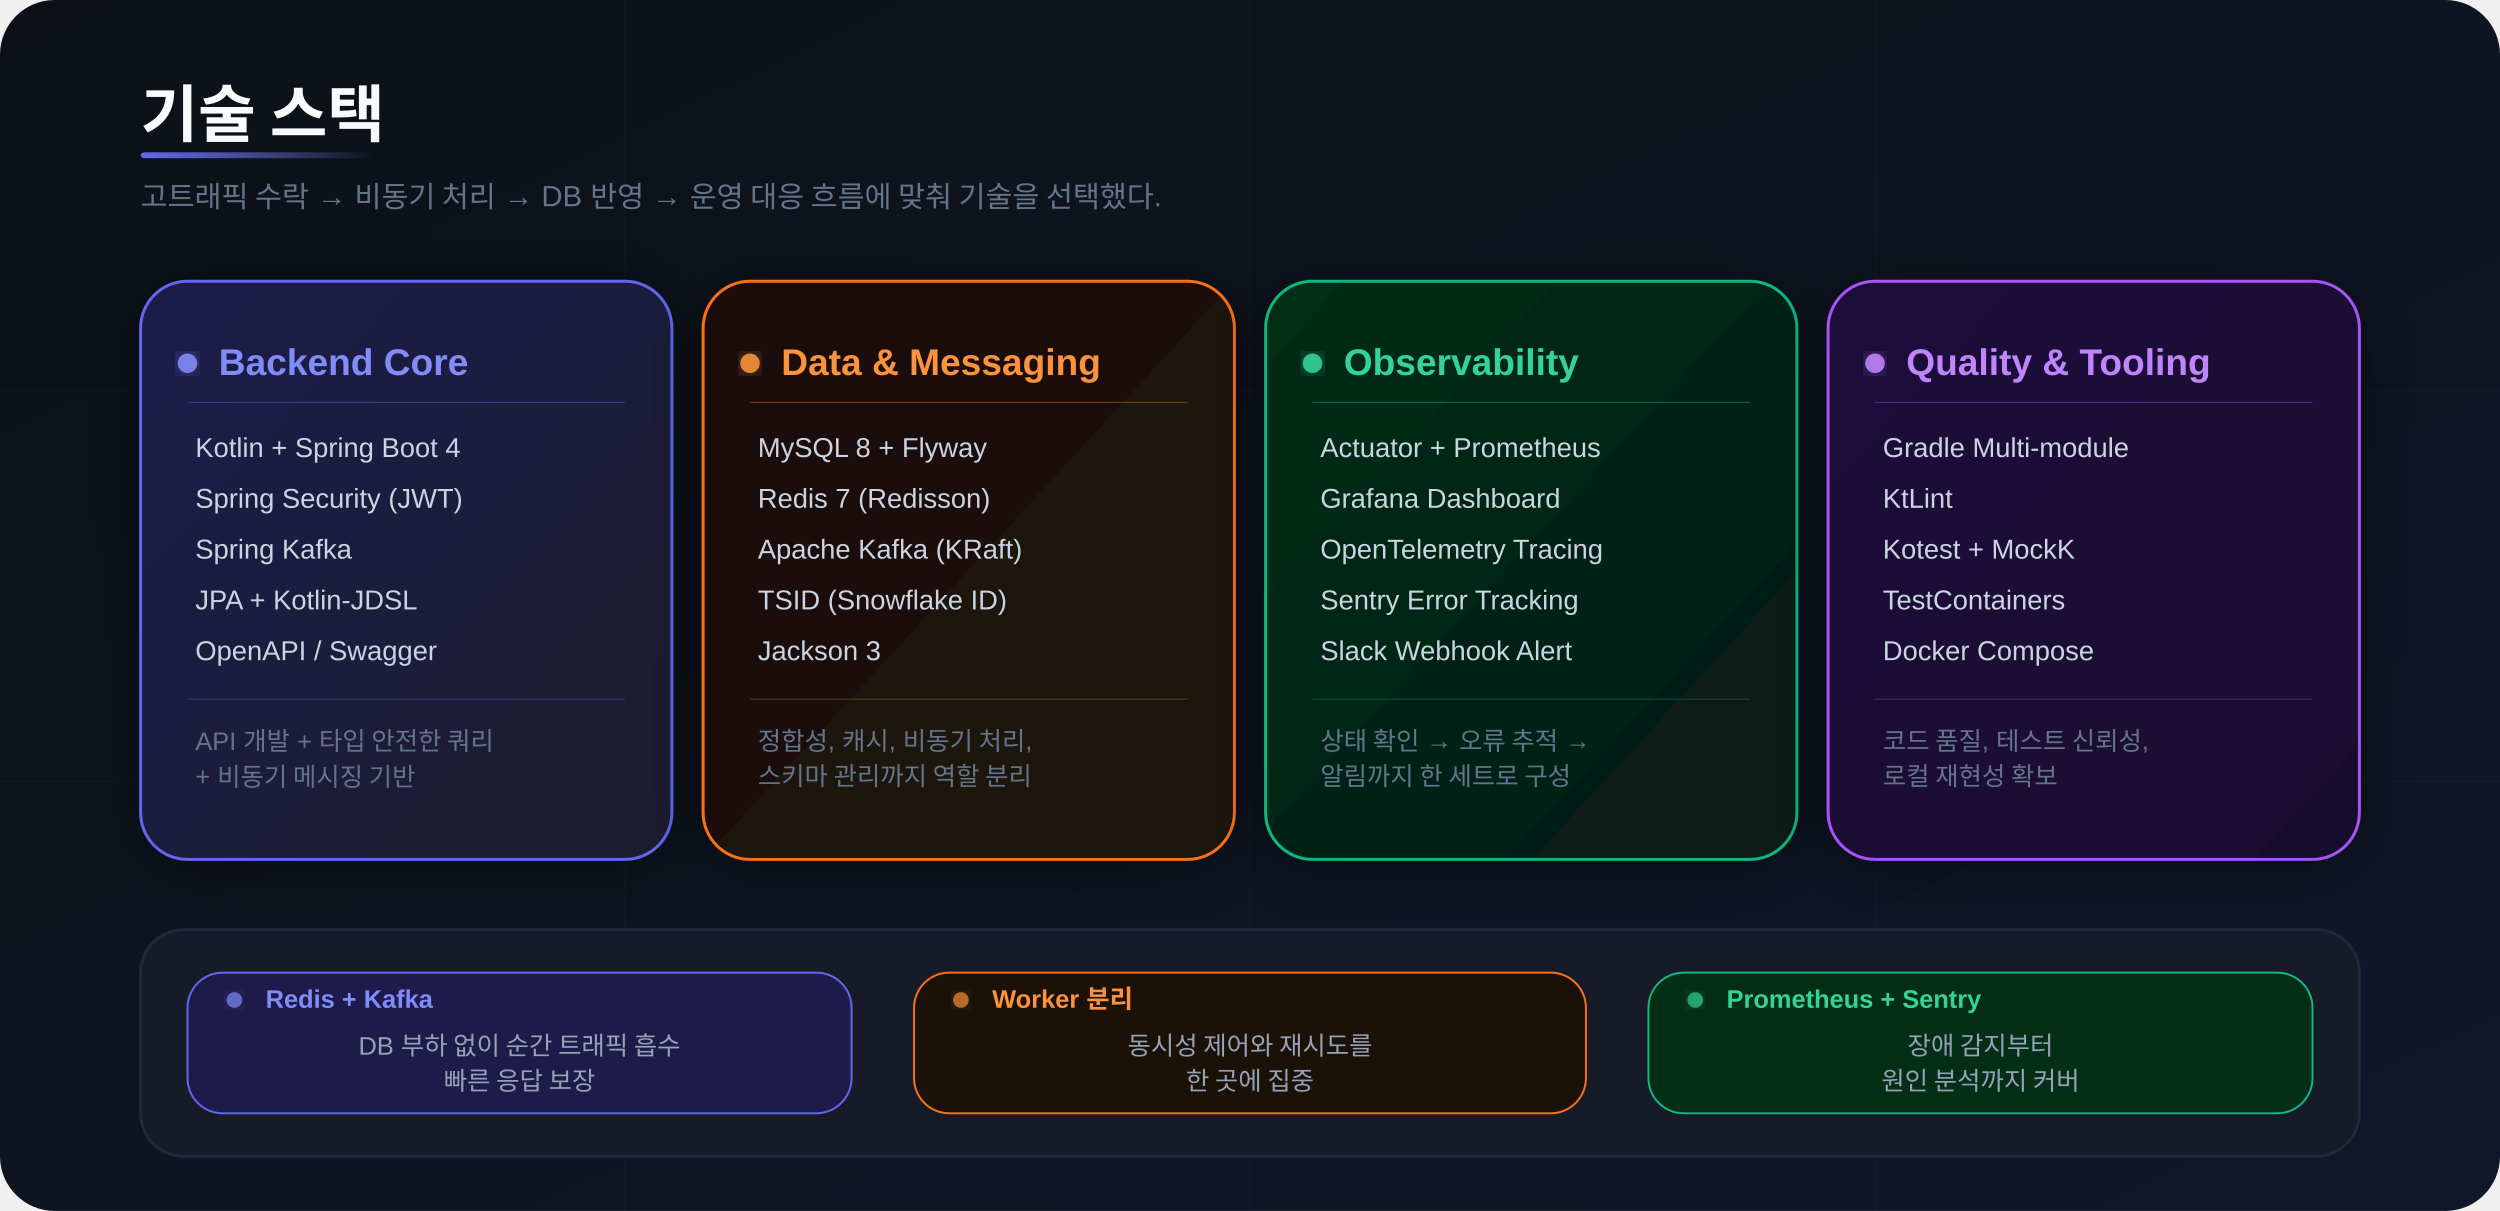
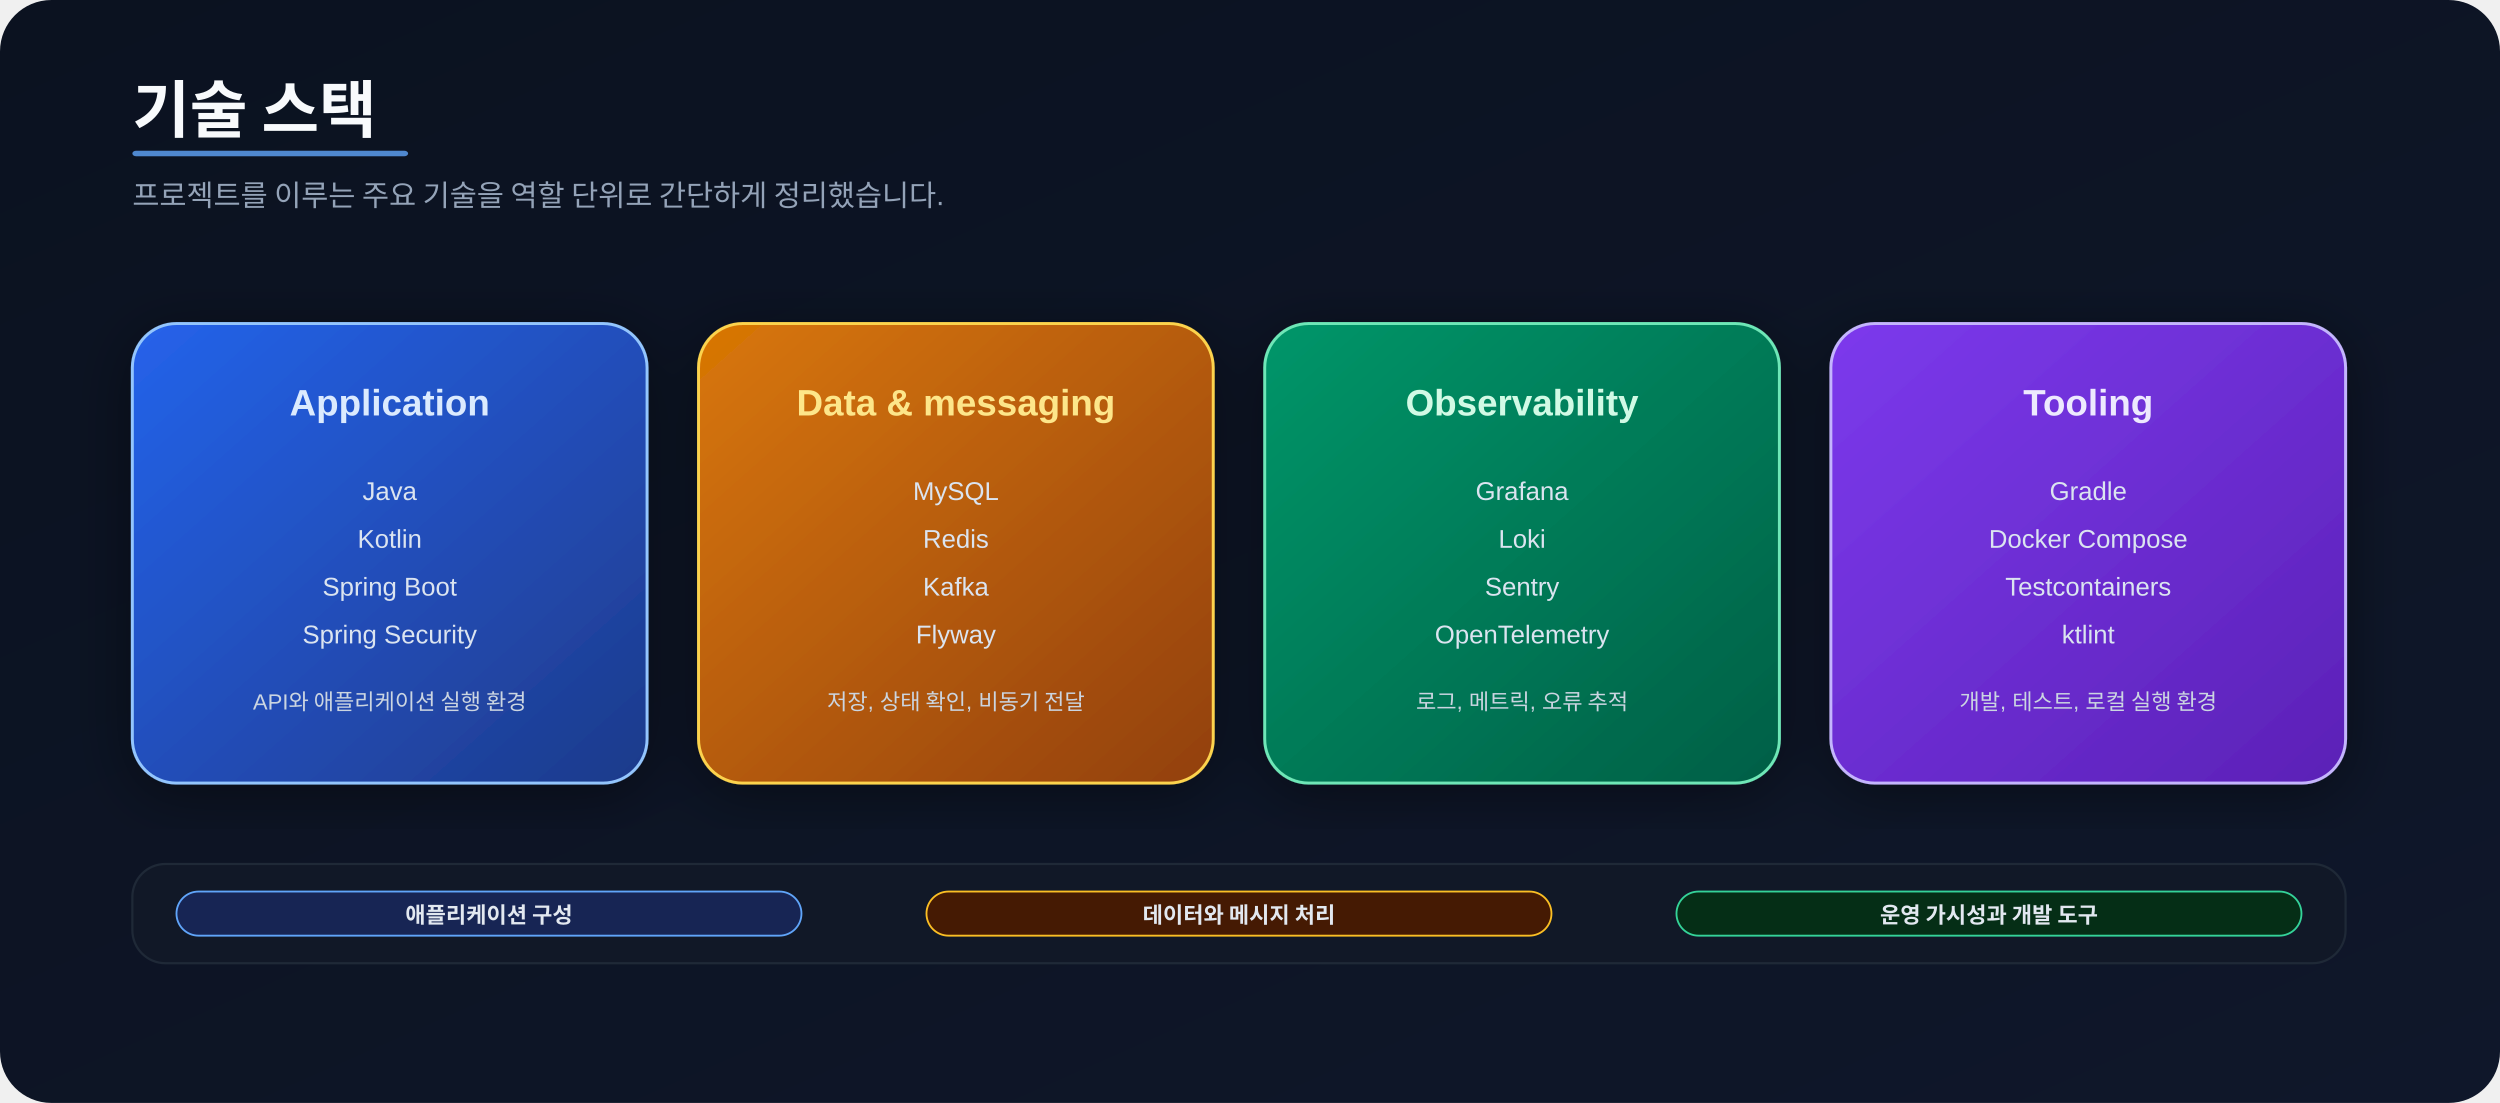
- <svg xmlns="http://www.w3.org/2000/svg" viewBox="0 0 1280 620" font-family="'Segoe UI', 'Apple SD Gothic Neo', Arial, sans-serif">
+ <svg xmlns="http://www.w3.org/2000/svg" viewBox="0 0 1360 600" font-family="'Segoe UI', 'Apple SD Gothic Neo', Arial, sans-serif">
  <defs>
    <linearGradient id="bg" x1="0%" y1="0%" x2="100%" y2="100%">
-       <stop offset="0%" stop-color="#0d1117" />
+       <stop offset="0%" stop-color="#0b1220" />
      <stop offset="100%" stop-color="#0f172a" />
    </linearGradient>
-     <linearGradient id="card1g" x1="0%" y1="0%" x2="100%" y2="100%">
-       <stop offset="0%" stop-color="#1e1b4b" />
-       <stop offset="100%" stop-color="#1a1a2e" />
+     <linearGradient id="c1" x1="0%" y1="0%" x2="100%" y2="100%">
+       <stop offset="0%" stop-color="#2563eb" />
+       <stop offset="100%" stop-color="#1e3a8a" />
    </linearGradient>
-     <linearGradient id="card2g" x1="0%" y1="0%" x2="100%" y2="100%">
-       <stop offset="0%" stop-color="#1c1107" />
-       <stop offset="100%" stop-color="#1a1207" />
+     <linearGradient id="c2" x1="0%" y1="0%" x2="100%" y2="100%">
+       <stop offset="0%" stop-color="#d97706" />
+       <stop offset="100%" stop-color="#92400e" />
    </linearGradient>
-     <linearGradient id="card3g" x1="0%" y1="0%" x2="100%" y2="100%">
-       <stop offset="0%" stop-color="#052e16" />
-       <stop offset="100%" stop-color="#071a15" />
+     <linearGradient id="c3" x1="0%" y1="0%" x2="100%" y2="100%">
+       <stop offset="0%" stop-color="#059669" />
+       <stop offset="100%" stop-color="#065f46" />
    </linearGradient>
-     <linearGradient id="card4g" x1="0%" y1="0%" x2="100%" y2="100%">
-       <stop offset="0%" stop-color="#1e0a3c" />
-       <stop offset="100%" stop-color="#190a2e" />
+     <linearGradient id="c4" x1="0%" y1="0%" x2="100%" y2="100%">
+       <stop offset="0%" stop-color="#7c3aed" />
+       <stop offset="100%" stop-color="#5b21b6" />
    </linearGradient>
-     <linearGradient id="accentLine1" x1="0%" y1="0%" x2="100%" y2="0%">
-       <stop offset="0%" stop-color="#6366f1" />
-       <stop offset="100%" stop-color="#818cf8" stop-opacity="0" />
-     </linearGradient>
-     <linearGradient id="accentLine2" x1="0%" y1="0%" x2="100%" y2="0%">
-       <stop offset="0%" stop-color="#f97316" />
-       <stop offset="100%" stop-color="#fb923c" stop-opacity="0" />
-     </linearGradient>
-     <linearGradient id="accentLine3" x1="0%" y1="0%" x2="100%" y2="0%">
-       <stop offset="0%" stop-color="#10b981" />
-       <stop offset="100%" stop-color="#34d399" stop-opacity="0" />
-     </linearGradient>
-     <linearGradient id="accentLine4" x1="0%" y1="0%" x2="100%" y2="0%">
-       <stop offset="0%" stop-color="#a855f7" />
-       <stop offset="100%" stop-color="#c084fc" stop-opacity="0" />
-     </linearGradient>
-     <filter id="glow1">
-       <feGaussianBlur stdDeviation="8" result="b" />
-       <feMerge>
-         <feMergeNode in="b" />
-         <feMergeNode in="SourceGraphic" />
-       </feMerge>
-     </filter>
-     <filter id="glow2">
-       <feGaussianBlur stdDeviation="6" result="b" />
-       <feMerge>
-         <feMergeNode in="b" />
-         <feMergeNode in="SourceGraphic" />
-       </feMerge>
-     </filter>
    <filter id="shadow">
-       <feDropShadow dx="0" dy="4" stdDeviation="16" flood-color="#000" flood-opacity="0.5" />
+       <feDropShadow dx="0" dy="6" stdDeviation="16" flood-color="#000" flood-opacity="0.4" />
    </filter>
    <style>
-       .title { fill: #f8fafc; font-size: 32px; font-weight: 700; }
-       .subtitle { fill: #64748b; font-size: 15px; }
-       .card-title { font-size: 19px; font-weight: 700; }
-       .body { fill: #cbd5e1; font-size: 14px; }
-       .note { fill: #64748b; font-size: 13px; }
-       .pill { font-size: 11px; font-weight: 700; }
-       .dot { }
+       .title { fill: #f8fafc; font-size: 34px; font-weight: 700; }
+       .subtitle { fill: #94a3b8; font-size: 16px; }
+       .label { font-size: 20px; font-weight: 700; }
+       .body { fill: #dbe4f0; font-size: 14px; }
+       .meta { fill: #cbd5e1; font-size: 12px; }
+       .chip { fill: #e2e8f0; font-size: 12px; font-weight: 700; }
    </style>
  </defs>
-   <rect width="1280" height="620" rx="28" fill="url(#bg)" />
-   <line x1="0" y1="200" x2="1280" y2="200" stroke="#ffffff" stroke-width="0.3" opacity="0.04" />
-   <line x1="0" y1="400" x2="1280" y2="400" stroke="#ffffff" stroke-width="0.3" opacity="0.04" />
-   <line x1="320" y1="0" x2="320" y2="620" stroke="#ffffff" stroke-width="0.3" opacity="0.04" />
-   <line x1="640" y1="0" x2="640" y2="620" stroke="#ffffff" stroke-width="0.3" opacity="0.04" />
-   <line x1="960" y1="0" x2="960" y2="620" stroke="#ffffff" stroke-width="0.3" opacity="0.04" />
-   <text x="72" y="70" class="title">기술 스택</text>
-   <rect x="72" y="78" width="120" height="3" rx="2" fill="url(#accentLine1)" />
-   <text x="72" y="106" class="subtitle">고트래픽 수락 → 비동기 처리 → DB 반영 → 운영 대응 흐름에 맞춰 기술을 선택했다.</text>
+   <rect width="1360" height="600" rx="28" fill="url(#bg)" />
+   <text x="72" y="72" class="title">기술 스택</text>
+   <rect x="72" y="82" width="150" height="3" rx="2" fill="#60a5fa" opacity="0.8" />
+   <text x="72" y="112" class="subtitle">프로젝트를 이루는 주요 기술을 역할 단위로 간단하게 정리했습니다.</text>
  <g filter="url(#shadow)">
-     <rect x="72" y="144" width="272" height="296" rx="24" fill="url(#card1g)" stroke="#6366f1" stroke-width="1.5" />
+     <rect x="72" y="176" width="280" height="250" rx="24" fill="url(#c1)" stroke="#93c5fd" stroke-width="1.6" />
+     <rect x="380" y="176" width="280" height="250" rx="24" fill="url(#c2)" stroke="#fcd34d" stroke-width="1.6" />
+     <rect x="688" y="176" width="280" height="250" rx="24" fill="url(#c3)" stroke="#6ee7b7" stroke-width="1.6" />
+     <rect x="996" y="176" width="280" height="250" rx="24" fill="url(#c4)" stroke="#c4b5fd" stroke-width="1.6" />
  </g>
-   <circle cx="96" cy="186" r="5" fill="#818cf8" filter="url(#glow2)" opacity="0.9" />
-   <text x="112" y="192" fill="#818cf8" class="card-title">Backend Core</text>
-   <line x1="96" y1="206" x2="320" y2="206" stroke="#6366f1" stroke-width="0.6" opacity="0.4" />
-   <text x="100" y="234" class="body">Kotlin + Spring Boot 4</text>
-   <text x="100" y="260" class="body">Spring Security (JWT)</text>
-   <text x="100" y="286" class="body">Spring Kafka</text>
-   <text x="100" y="312" class="body">JPA + Kotlin-JDSL</text>
-   <text x="100" y="338" class="body">OpenAPI / Swagger</text>
-   <line x1="96" y1="358" x2="320" y2="358" stroke="#6366f1" stroke-width="0.6" opacity="0.3" />
-   <text x="100" y="384" class="note">API 개발 + 타입 안전한 쿼리</text>
-   <text x="100" y="402" class="note">+ 비동기 메시징 기반</text>
-   <g filter="url(#shadow)">
-     <rect x="360" y="144" width="272" height="296" rx="24" fill="url(#card2g)" stroke="#f97316" stroke-width="1.5" />
-   </g>
-   <circle cx="384" cy="186" r="5" fill="#fb923c" filter="url(#glow2)" opacity="0.9" />
-   <text x="400" y="192" fill="#fb923c" class="card-title">Data &amp; Messaging</text>
-   <line x1="384" y1="206" x2="608" y2="206" stroke="#f97316" stroke-width="0.6" opacity="0.4" />
-   <text x="388" y="234" class="body">MySQL 8 + Flyway</text>
-   <text x="388" y="260" class="body">Redis 7 (Redisson)</text>
-   <text x="388" y="286" class="body">Apache Kafka (KRaft)</text>
-   <text x="388" y="312" class="body">TSID (Snowflake ID)</text>
-   <text x="388" y="338" class="body">Jackson 3</text>
-   <line x1="384" y1="358" x2="608" y2="358" stroke="#f97316" stroke-width="0.6" opacity="0.3" />
-   <text x="388" y="384" class="note">정합성, 캐시, 비동기 처리,</text>
-   <text x="388" y="402" class="note">스키마 관리까지 역할 분리</text>
-   <g filter="url(#shadow)">
-     <rect x="648" y="144" width="272" height="296" rx="24" fill="url(#card3g)" stroke="#10b981" stroke-width="1.5" />
-   </g>
-   <circle cx="672" cy="186" r="5" fill="#34d399" filter="url(#glow2)" opacity="0.9" />
-   <text x="688" y="192" fill="#34d399" class="card-title">Observability</text>
-   <line x1="672" y1="206" x2="896" y2="206" stroke="#10b981" stroke-width="0.6" opacity="0.4" />
-   <text x="676" y="234" class="body">Actuator + Prometheus</text>
-   <text x="676" y="260" class="body">Grafana Dashboard</text>
-   <text x="676" y="286" class="body">OpenTelemetry Tracing</text>
-   <text x="676" y="312" class="body">Sentry Error Tracking</text>
-   <text x="676" y="338" class="body">Slack Webhook Alert</text>
-   <line x1="672" y1="358" x2="896" y2="358" stroke="#10b981" stroke-width="0.6" opacity="0.3" />
-   <text x="676" y="384" class="note">상태 확인 → 오류 추적 →</text>
-   <text x="676" y="402" class="note">알림까지 한 세트로 구성</text>
-   <g filter="url(#shadow)">
-     <rect x="936" y="144" width="272" height="296" rx="24" fill="url(#card4g)" stroke="#a855f7" stroke-width="1.5" />
-   </g>
-   <circle cx="960" cy="186" r="5" fill="#c084fc" filter="url(#glow2)" opacity="0.9" />
-   <text x="976" y="192" fill="#c084fc" class="card-title">Quality &amp; Tooling</text>
-   <line x1="960" y1="206" x2="1184" y2="206" stroke="#a855f7" stroke-width="0.6" opacity="0.4" />
-   <text x="964" y="234" class="body">Gradle Multi-module</text>
-   <text x="964" y="260" class="body">KtLint</text>
-   <text x="964" y="286" class="body">Kotest + MockK</text>
-   <text x="964" y="312" class="body">TestContainers</text>
-   <text x="964" y="338" class="body">Docker Compose</text>
-   <line x1="960" y1="358" x2="1184" y2="358" stroke="#a855f7" stroke-width="0.6" opacity="0.3" />
-   <text x="964" y="384" class="note">코드 품질, 테스트 신뢰성,</text>
-   <text x="964" y="402" class="note">로컬 재현성 확보</text>
-   <rect x="72" y="476" width="1136" height="116" rx="22" fill="#161b27" stroke="#1e293b" stroke-width="1.5" />
-   <rect x="96" y="498" width="340" height="72" rx="18" fill="#1e1b4b" stroke="#6366f1" stroke-width="1" />
-   <circle cx="120" cy="512" r="4" fill="#818cf8" opacity="0.7" filter="url(#glow2)" />
-   <text x="136" y="516" fill="#818cf8" font-size="13px" font-weight="700">Redis + Kafka</text>
-   <text x="266" y="540" text-anchor="middle" fill="#94a3b8" font-size="13px">DB 부하 없이 순간 트래픽 흡수</text>
-   <text x="266" y="558" text-anchor="middle" fill="#94a3b8" font-size="13px">빠른 응답 보장</text>
-   <rect x="468" y="498" width="344" height="72" rx="18" fill="#1c1107" stroke="#f97316" stroke-width="1" />
-   <circle cx="492" cy="512" r="4" fill="#fb923c" opacity="0.7" filter="url(#glow2)" />
-   <text x="508" y="516" fill="#fb923c" font-size="13px" font-weight="700">Worker 분리</text>
-   <text x="640" y="540" text-anchor="middle" fill="#94a3b8" font-size="13px">동시성 제어와 재시도를</text>
-   <text x="640" y="558" text-anchor="middle" fill="#94a3b8" font-size="13px">한 곳에 집중</text>
-   <rect x="844" y="498" width="340" height="72" rx="18" fill="#052e16" stroke="#10b981" stroke-width="1" />
-   <circle cx="868" cy="512" r="4" fill="#34d399" opacity="0.7" filter="url(#glow2)" />
-   <text x="884" y="516" fill="#34d399" font-size="13px" font-weight="700">Prometheus + Sentry</text>
-   <text x="1014" y="540" text-anchor="middle" fill="#94a3b8" font-size="13px">장애 감지부터</text>
-   <text x="1014" y="558" text-anchor="middle" fill="#94a3b8" font-size="13px">원인 분석까지 커버</text>
+   <text x="212" y="226" text-anchor="middle" fill="#dbeafe" class="label">Application</text>
+   <text x="212" y="272" text-anchor="middle" class="body">Java</text>
+   <text x="212" y="298" text-anchor="middle" class="body">Kotlin</text>
+   <text x="212" y="324" text-anchor="middle" class="body">Spring Boot</text>
+   <text x="212" y="350" text-anchor="middle" class="body">Spring Security</text>
+   <text x="212" y="386" text-anchor="middle" class="meta">API와 애플리케이션 실행 환경</text>
+   <text x="520" y="226" text-anchor="middle" fill="#fde68a" class="label">Data &amp; messaging</text>
+   <text x="520" y="272" text-anchor="middle" class="body">MySQL</text>
+   <text x="520" y="298" text-anchor="middle" class="body">Redis</text>
+   <text x="520" y="324" text-anchor="middle" class="body">Kafka</text>
+   <text x="520" y="350" text-anchor="middle" class="body">Flyway</text>
+   <text x="520" y="386" text-anchor="middle" class="meta">저장, 상태 확인, 비동기 전달</text>
+   <text x="828" y="226" text-anchor="middle" fill="#d1fae5" class="label">Observability</text>
+   <text x="828" y="272" text-anchor="middle" class="body">Grafana</text>
+   <text x="828" y="298" text-anchor="middle" class="body">Loki</text>
+   <text x="828" y="324" text-anchor="middle" class="body">Sentry</text>
+   <text x="828" y="350" text-anchor="middle" class="body">OpenTelemetry</text>
+   <text x="828" y="386" text-anchor="middle" class="meta">로그, 메트릭, 오류 추적</text>
+   <text x="1136" y="226" text-anchor="middle" fill="#ede9fe" class="label">Tooling</text>
+   <text x="1136" y="272" text-anchor="middle" class="body">Gradle</text>
+   <text x="1136" y="298" text-anchor="middle" class="body">Docker Compose</text>
+   <text x="1136" y="324" text-anchor="middle" class="body">Testcontainers</text>
+   <text x="1136" y="350" text-anchor="middle" class="body">ktlint</text>
+   <text x="1136" y="386" text-anchor="middle" class="meta">개발, 테스트, 로컬 실행 환경</text>
+   <rect x="72" y="470" width="1204" height="54" rx="18" fill="#111827" stroke="#1f2937" stroke-width="1.2" />
+   <rect x="96" y="485" width="340" height="24" rx="12" fill="#172554" stroke="#60a5fa" stroke-width="1" />
+   <rect x="504" y="485" width="340" height="24" rx="12" fill="#451a03" stroke="#fbbf24" stroke-width="1" />
+   <rect x="912" y="485" width="340" height="24" rx="12" fill="#052e16" stroke="#34d399" stroke-width="1" />
+   <text x="266" y="502" text-anchor="middle" class="chip">애플리케이션 구성</text>
+   <text x="674" y="502" text-anchor="middle" class="chip">데이터와 메시지 처리</text>
+   <text x="1082" y="502" text-anchor="middle" class="chip">운영 가시성과 개발 도구</text>
</svg>
